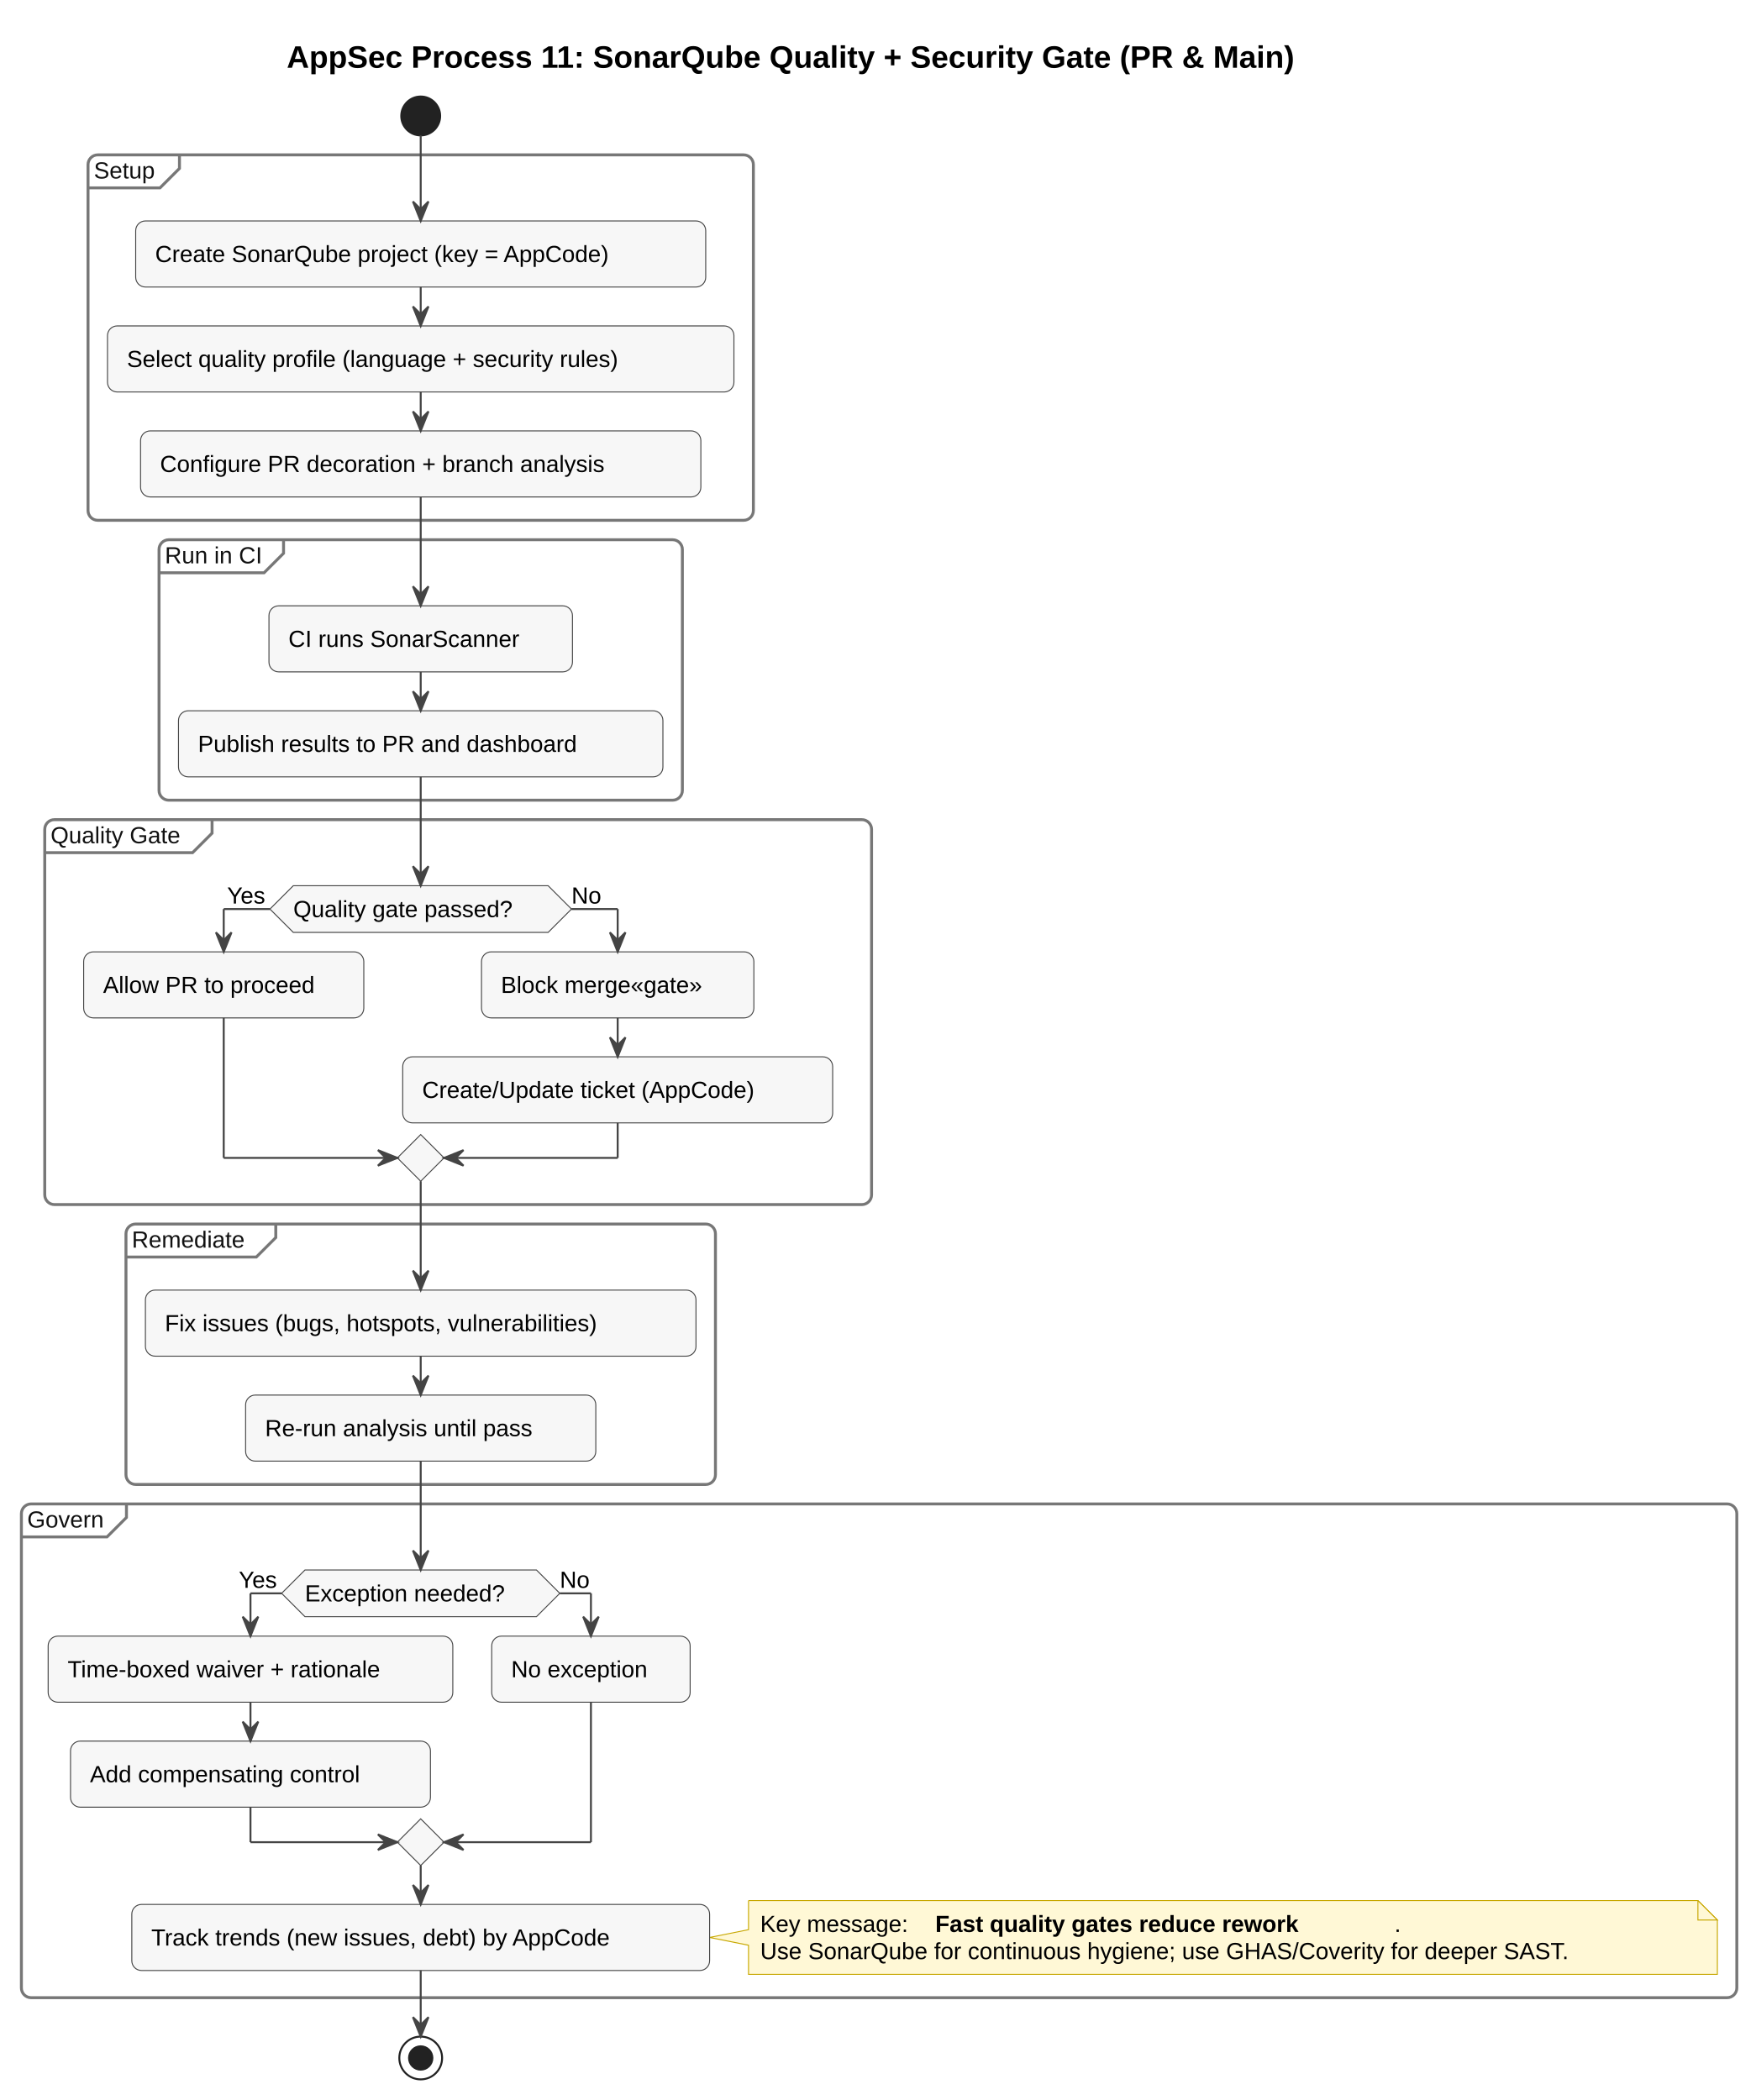
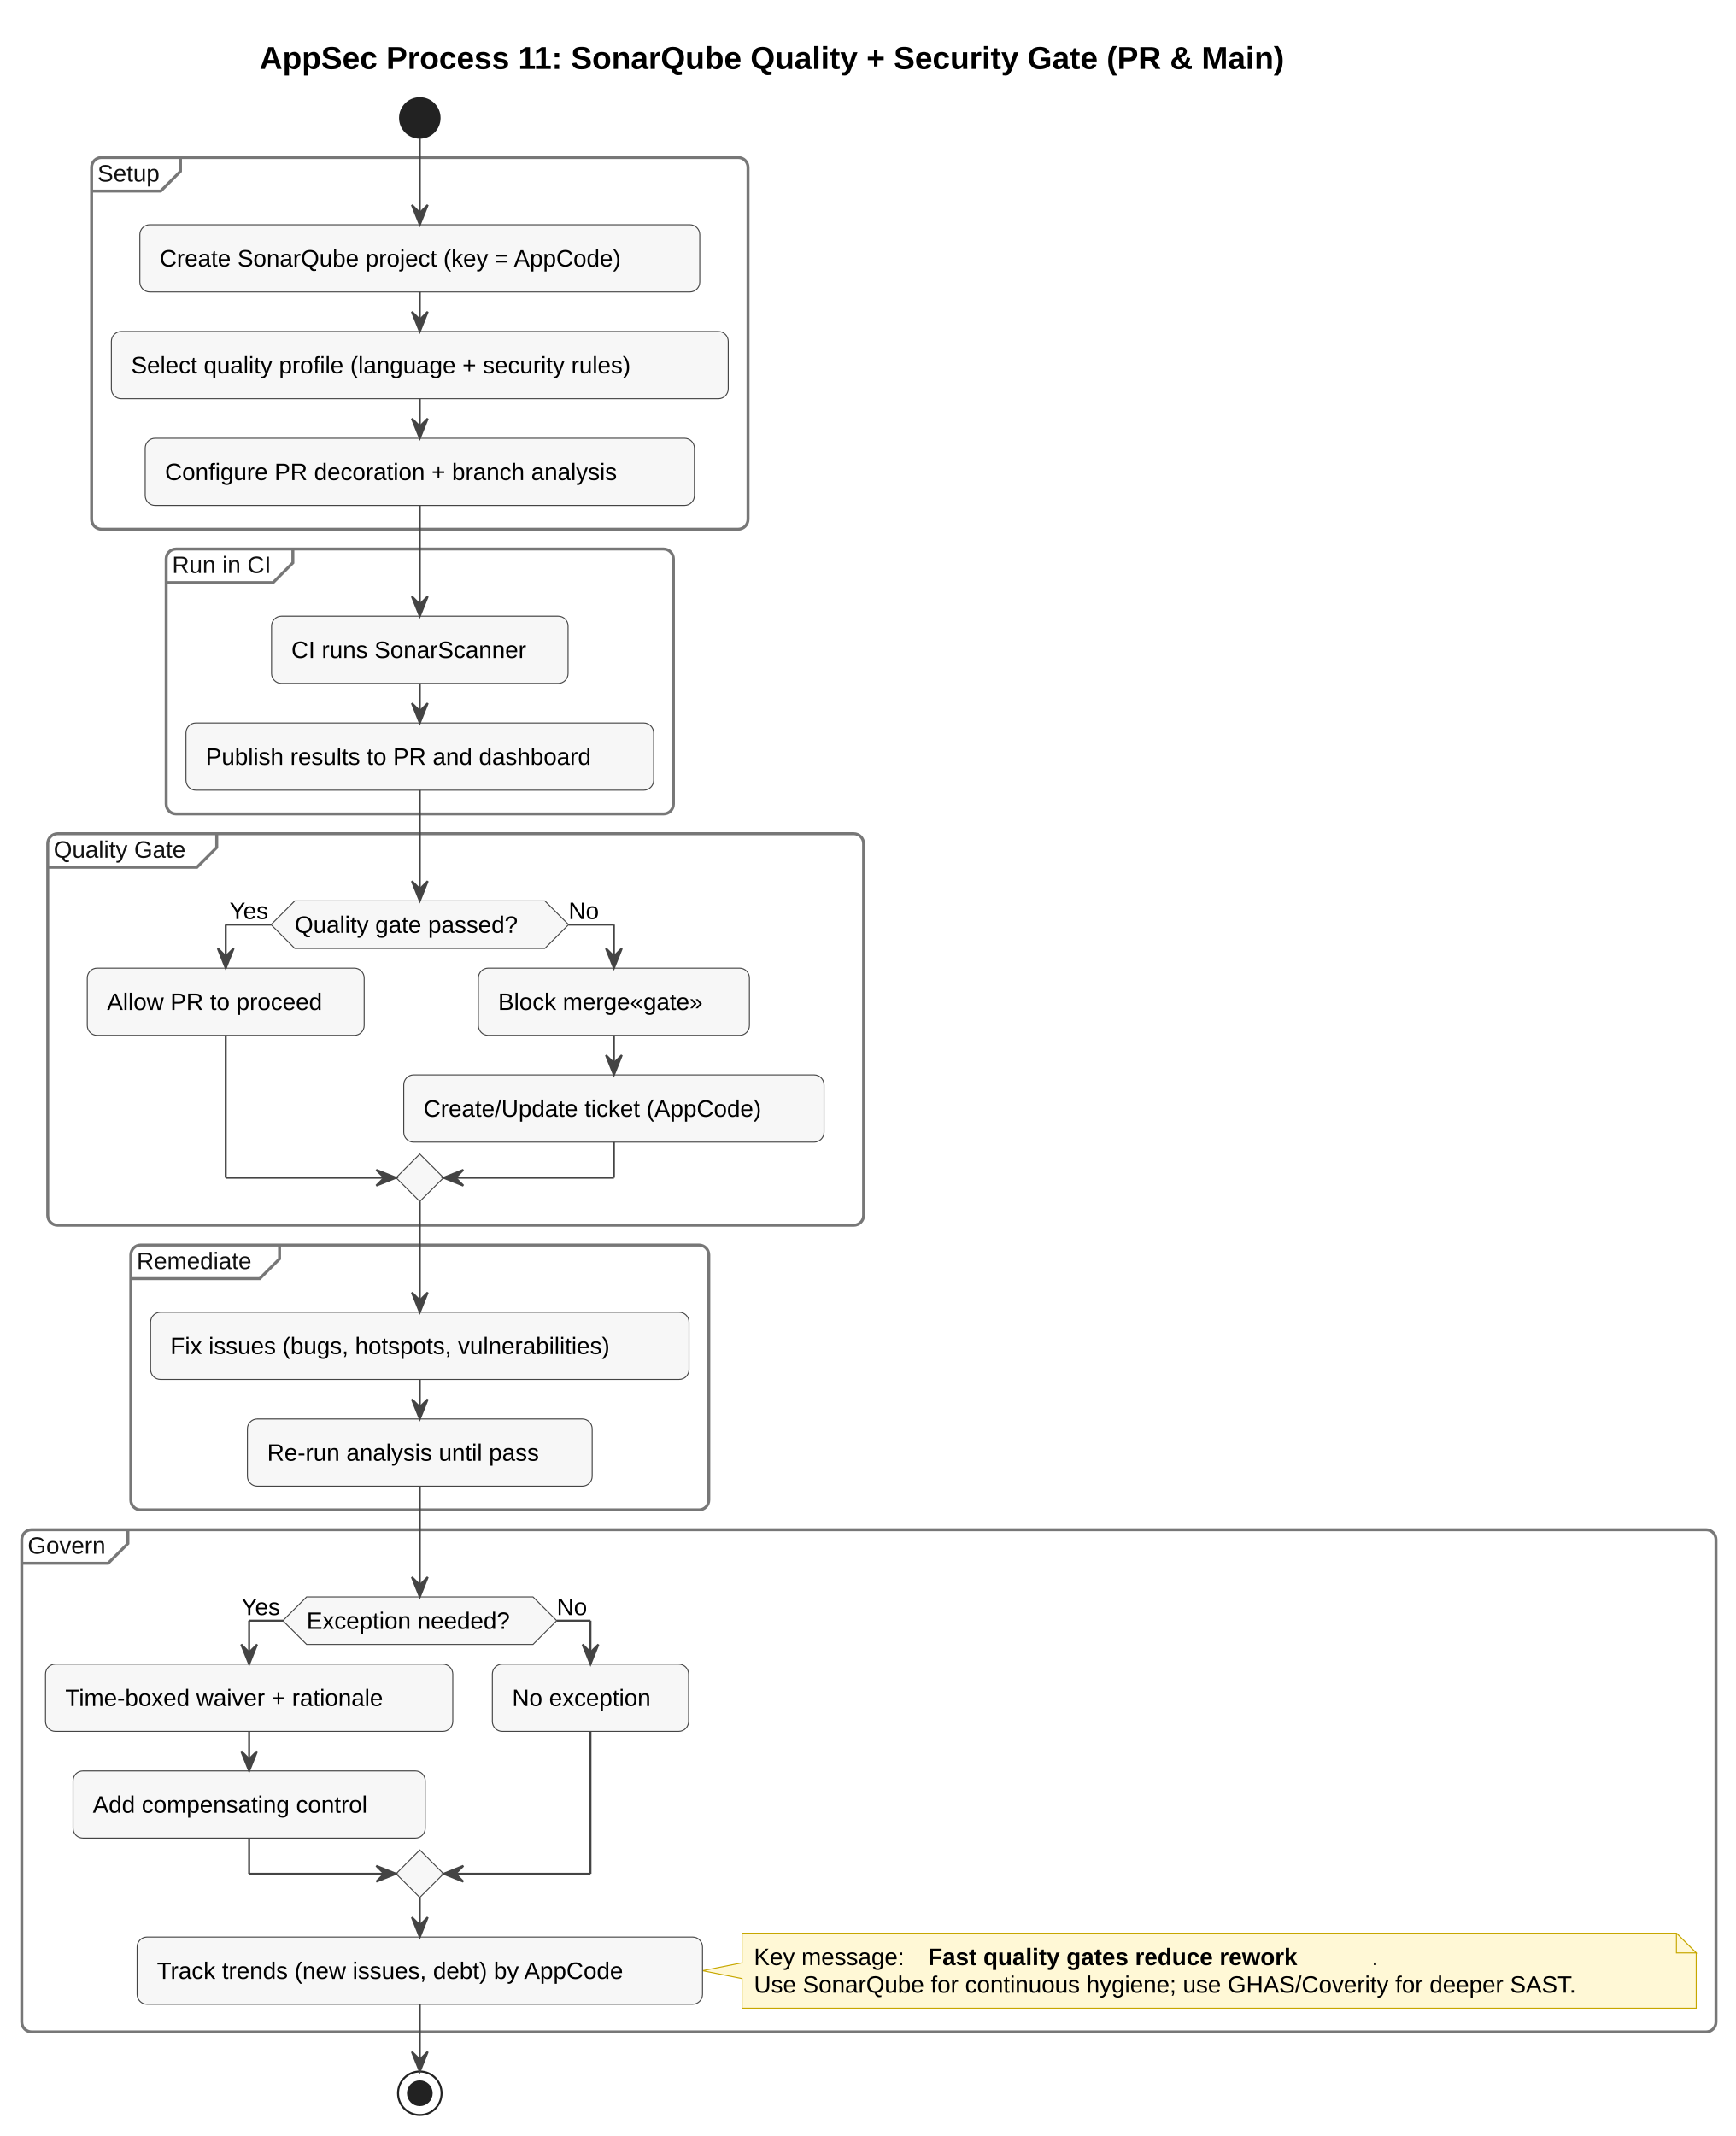
- <svg xmlns="http://www.w3.org/2000/svg" contentStyleType="text/css" height="1687.5px" preserveAspectRatio="none" style="width:1410px;height:1687px;background:#FFFFFF;" version="1.1" viewBox="0 0 1410 1687" width="1410.938px" zoomAndPan="magnify">
+ <svg xmlns="http://www.w3.org/2000/svg" contentStyleType="text/css" data-diagram-type="ACTIVITY" height="1687.5px" preserveAspectRatio="none" style="width:1371px;height:1687px;background:#FFFFFF;" version="1.1" viewBox="0 0 1371 1687" width="1371.875px" zoomAndPan="magnify">
  <defs />
  <g>
-     <text fill="#000000" font-family="Arial" font-size="25" font-weight="bold" lengthAdjust="spacing" textLength="946.875" x="230.273" y="54.456">AppSec Process 11: SonarQube Quality + Security Gate (PR &amp; Main)</text>
-     <ellipse cx="337.891" cy="93.164" fill="#222222" rx="15.625" ry="15.625" style="stroke:#222222;stroke-width:1.562;" />
-     <rect fill="none" height="293.555" rx="7.812" ry="7.812" style="stroke:#777777;stroke-width:2.344;" width="534.375" x="70.703" y="124.414" />
-     <path d="M144.141,124.414 L144.141,135.303 L128.516,150.928 L70.703,150.928 " fill="none" style="stroke:#777777;stroke-width:2.344;" />
-     <text fill="#111111" font-family="Arial" font-size="18.75" lengthAdjust="spacing" textLength="57.812" x="75.391" y="143.381">Setup</text>
-     <rect fill="#F7F7F7" height="53.076" rx="7.812" ry="7.812" style="stroke:#444444;stroke-width:0.781;" width="457.812" x="108.984" y="177.49" />
-     <text fill="#000000" font-family="Arial" font-size="18.75" lengthAdjust="spacing" textLength="426.562" x="124.609" y="210.519">Create SonarQube project (key = AppCode)</text>
-     <rect fill="#F7F7F7" height="53.076" rx="7.812" ry="7.812" style="stroke:#444444;stroke-width:0.781;" width="503.125" x="86.328" y="261.816" />
-     <text fill="#000000" font-family="Arial" font-size="18.75" lengthAdjust="spacing" textLength="471.875" x="101.953" y="294.846">Select quality profile (language + security rules)</text>
-     <rect fill="#F7F7F7" height="53.076" rx="7.812" ry="7.812" style="stroke:#444444;stroke-width:0.781;" width="450" x="112.891" y="346.143" />
-     <text fill="#000000" font-family="Arial" font-size="18.75" lengthAdjust="spacing" textLength="418.75" x="128.516" y="379.172">Configure PR decoration + branch analysis</text>
-     <rect fill="none" height="209.228" rx="7.812" ry="7.812" style="stroke:#777777;stroke-width:2.344;" width="420.312" x="127.734" y="433.594" />
-     <path d="M227.734,433.594 L227.734,444.482 L212.109,460.107 L127.734,460.107 " fill="none" style="stroke:#777777;stroke-width:2.344;" />
-     <text fill="#111111" font-family="Arial" font-size="18.75" lengthAdjust="spacing" textLength="84.375" x="132.422" y="452.56">Run in CI</text>
-     <rect fill="#F7F7F7" height="53.076" rx="7.812" ry="7.812" style="stroke:#444444;stroke-width:0.781;" width="243.75" x="216.016" y="486.67" />
-     <text fill="#000000" font-family="Arial" font-size="18.75" lengthAdjust="spacing" textLength="212.5" x="231.641" y="519.699">CI runs SonarScanner</text>
-     <rect fill="#F7F7F7" height="53.076" rx="7.812" ry="7.812" style="stroke:#444444;stroke-width:0.781;" width="389.062" x="143.359" y="570.996" />
-     <text fill="#000000" font-family="Arial" font-size="18.75" lengthAdjust="spacing" textLength="357.812" x="158.984" y="604.025">Publish results to PR and dashboard</text>
-     <rect fill="none" height="309.228" rx="7.812" ry="7.812" style="stroke:#777777;stroke-width:2.344;" width="664.062" x="35.938" y="658.447" />
-     <path d="M170.312,658.447 L170.312,669.336 L154.688,684.961 L35.938,684.961 " fill="none" style="stroke:#777777;stroke-width:2.344;" />
-     <text fill="#111111" font-family="Arial" font-size="18.75" lengthAdjust="spacing" textLength="118.75" x="40.625" y="677.414">Quality Gate</text>
-     <polygon fill="#F7F7F7" points="235.547,711.523,440.234,711.523,458.984,730.273,440.234,749.023,235.547,749.023,216.797,730.273,235.547,711.523" style="stroke:#444444;stroke-width:0.781;" />
-     <text fill="#000000" font-family="Arial" font-size="18.75" lengthAdjust="spacing" textLength="204.688" x="235.547" y="736.764">Quality gate passed?</text>
-     <text fill="#000000" font-family="Arial" font-size="18.75" lengthAdjust="spacing" textLength="34.375" x="182.422" y="725.851">Yes</text>
-     <text fill="#000000" font-family="Arial" font-size="18.75" lengthAdjust="spacing" textLength="26.562" x="458.984" y="725.851">No</text>
-     <rect fill="#F7F7F7" height="53.076" rx="7.812" ry="7.812" style="stroke:#444444;stroke-width:0.781;" width="225" x="67.188" y="764.648" />
-     <text fill="#000000" font-family="Arial" font-size="18.75" lengthAdjust="spacing" textLength="193.75" x="82.812" y="797.678">Allow PR to proceed</text>
-     <rect fill="#F7F7F7" height="53.076" rx="7.812" ry="7.812" style="stroke:#444444;stroke-width:0.781;" width="218.75" x="386.719" y="764.648" />
-     <text fill="#000000" font-family="Arial" font-size="18.75" lengthAdjust="spacing" textLength="187.5" x="402.344" y="797.678">Block merge«gate»</text>
-     <rect fill="#F7F7F7" height="53.076" rx="7.812" ry="7.812" style="stroke:#444444;stroke-width:0.781;" width="345.312" x="323.438" y="848.975" />
-     <text fill="#000000" font-family="Arial" font-size="18.75" lengthAdjust="spacing" textLength="314.062" x="339.062" y="882.004">Create/Update ticket (AppCode)</text>
-     <polygon fill="#F7F7F7" points="337.891,911.426,356.641,930.176,337.891,948.926,319.141,930.176,337.891,911.426" style="stroke:#444444;stroke-width:0.781;" />
-     <rect fill="none" height="209.228" rx="7.812" ry="7.812" style="stroke:#777777;stroke-width:2.344;" width="473.438" x="101.172" y="983.301" />
-     <path d="M221.484,983.301 L221.484,994.189 L205.859,1009.814 L101.172,1009.814 " fill="none" style="stroke:#777777;stroke-width:2.344;" />
-     <text fill="#111111" font-family="Arial" font-size="18.75" lengthAdjust="spacing" textLength="104.688" x="105.859" y="1002.268">Remediate</text>
-     <rect fill="#F7F7F7" height="53.076" rx="7.812" ry="7.812" style="stroke:#444444;stroke-width:0.781;" width="442.188" x="116.797" y="1036.377" />
-     <text fill="#000000" font-family="Arial" font-size="18.75" lengthAdjust="spacing" textLength="410.938" x="132.422" y="1069.406">Fix issues (bugs, hotspots, vulnerabilities)</text>
-     <rect fill="#F7F7F7" height="53.076" rx="7.812" ry="7.812" style="stroke:#444444;stroke-width:0.781;" width="281.25" x="197.266" y="1120.703" />
-     <text fill="#000000" font-family="Arial" font-size="18.75" lengthAdjust="spacing" textLength="250" x="212.891" y="1153.732">Re-run analysis until pass</text>
-     <rect fill="none" height="396.655" rx="7.812" ry="7.812" style="stroke:#777777;stroke-width:2.344;" width="1377.734" x="17.188" y="1208.154" />
-     <path d="M101.562,1208.154 L101.562,1219.043 L85.938,1234.668 L17.188,1234.668 " fill="none" style="stroke:#777777;stroke-width:2.344;" />
-     <text fill="#111111" font-family="Arial" font-size="18.75" lengthAdjust="spacing" textLength="68.75" x="21.875" y="1227.121">Govern</text>
-     <polygon fill="#F7F7F7" points="244.922,1261.23,430.859,1261.23,449.609,1279.98,430.859,1298.73,244.922,1298.73,226.172,1279.98,244.922,1261.23" style="stroke:#444444;stroke-width:0.781;" />
-     <text fill="#000000" font-family="Arial" font-size="18.75" lengthAdjust="spacing" textLength="185.938" x="244.922" y="1286.472">Exception needed?</text>
-     <text fill="#000000" font-family="Arial" font-size="18.75" lengthAdjust="spacing" textLength="34.375" x="191.797" y="1275.559">Yes</text>
-     <text fill="#000000" font-family="Arial" font-size="18.75" lengthAdjust="spacing" textLength="26.562" x="449.609" y="1275.559">No</text>
-     <rect fill="#F7F7F7" height="53.076" rx="7.812" ry="7.812" style="stroke:#444444;stroke-width:0.781;" width="325" x="38.672" y="1314.355" />
-     <text fill="#000000" font-family="Arial" font-size="18.75" lengthAdjust="spacing" textLength="293.75" x="54.297" y="1347.385">Time-boxed waiver + rationale</text>
-     <rect fill="#F7F7F7" height="53.076" rx="7.812" ry="7.812" style="stroke:#444444;stroke-width:0.781;" width="289.062" x="56.641" y="1398.682" />
-     <text fill="#000000" font-family="Arial" font-size="18.75" lengthAdjust="spacing" textLength="257.812" x="72.266" y="1431.711">Add compensating control</text>
-     <rect fill="#F7F7F7" height="53.076" rx="7.812" ry="7.812" style="stroke:#444444;stroke-width:0.781;" width="159.375" x="394.922" y="1314.355" />
-     <text fill="#000000" font-family="Arial" font-size="18.75" lengthAdjust="spacing" textLength="128.125" x="410.547" y="1347.385">No exception</text>
-     <polygon fill="#F7F7F7" points="337.891,1461.133,356.641,1479.883,337.891,1498.633,319.141,1479.883,337.891,1461.133" style="stroke:#444444;stroke-width:0.781;" />
-     <path d="M601.172,1526.782 L601.172,1550.171 L569.922,1556.421 L601.172,1562.671 L601.172,1586.06 A0,0 0 0 0 601.172,1586.06 L1379.297,1586.06 A0,0 0 0 0 1379.297,1586.06 L1379.297,1542.407 L1363.672,1526.782 L601.172,1526.782 A0,0 0 0 0 601.172,1526.782 " fill="#FFF8D6" style="stroke:#C7A700;stroke-width:0.781;" />
-     <path d="M1363.672,1526.782 L1363.672,1542.407 L1379.297,1542.407 L1363.672,1526.782 " fill="#FFF8D6" style="stroke:#C7A700;stroke-width:0.781;" />
-     <text fill="#000000" font-family="Arial" font-size="18.75" lengthAdjust="spacing" textLength="134.375" x="610.547" y="1551.999">Key message:</text>
-     <text fill="#000000" font-family="Arial" font-size="18.75" font-weight="bold" lengthAdjust="spacing" textLength="368.75" x="751.172" y="1551.999">Fast quality gates reduce rework</text>
-     <text fill="#000000" font-family="Arial" font-size="18.75" lengthAdjust="spacing" textLength="6.25" x="1119.922" y="1551.999">.</text>
-     <text fill="#000000" font-family="Arial" font-size="18.75" lengthAdjust="spacing" textLength="745.312" x="610.547" y="1573.825">Use SonarQube for continuous hygiene; use GHAS/Coverity for deeper SAST.</text>
-     <rect fill="#F7F7F7" height="53.076" rx="7.812" ry="7.812" style="stroke:#444444;stroke-width:0.781;" width="464.062" x="105.859" y="1529.883" />
-     <text fill="#000000" font-family="Arial" font-size="18.75" lengthAdjust="spacing" textLength="432.812" x="121.484" y="1562.912">Track trends (new issues, debt) by AppCode</text>
-     <ellipse cx="337.891" cy="1653.247" fill="none" rx="17.188" ry="17.188" style="stroke:#222222;stroke-width:1.562;" />
-     <ellipse cx="337.891" cy="1653.247" fill="#222222" rx="9.375" ry="9.375" style="stroke:#222222;stroke-width:1.562;" />
-     <line style="stroke:#444444;stroke-width:1.562;" x1="337.891" x2="337.891" y1="230.566" y2="261.816" />
-     <polygon fill="#444444" points="331.641,246.191,337.891,261.816,344.141,246.191,337.891,252.441" style="stroke:#444444;stroke-width:1.562;" />
-     <line style="stroke:#444444;stroke-width:1.562;" x1="337.891" x2="337.891" y1="314.893" y2="346.143" />
-     <polygon fill="#444444" points="331.641,330.518,337.891,346.143,344.141,330.518,337.891,336.768" style="stroke:#444444;stroke-width:1.562;" />
-     <line style="stroke:#444444;stroke-width:1.562;" x1="337.891" x2="337.891" y1="108.789" y2="177.49" />
-     <polygon fill="#444444" points="331.641,161.865,337.891,177.49,344.141,161.865,337.891,168.115" style="stroke:#444444;stroke-width:1.562;" />
-     <line style="stroke:#444444;stroke-width:1.562;" x1="337.891" x2="337.891" y1="539.746" y2="570.996" />
-     <polygon fill="#444444" points="331.641,555.371,337.891,570.996,344.141,555.371,337.891,561.621" style="stroke:#444444;stroke-width:1.562;" />
-     <line style="stroke:#444444;stroke-width:1.562;" x1="337.891" x2="337.891" y1="399.219" y2="486.67" />
-     <polygon fill="#444444" points="331.641,471.045,337.891,486.67,344.141,471.045,337.891,477.295" style="stroke:#444444;stroke-width:1.562;" />
-     <line style="stroke:#444444;stroke-width:1.562;" x1="496.094" x2="496.094" y1="817.725" y2="848.975" />
-     <polygon fill="#444444" points="489.844,833.35,496.094,848.975,502.344,833.35,496.094,839.6" style="stroke:#444444;stroke-width:1.562;" />
-     <line style="stroke:#444444;stroke-width:1.562;" x1="216.797" x2="179.688" y1="730.273" y2="730.273" />
-     <line style="stroke:#444444;stroke-width:1.562;" x1="179.688" x2="179.688" y1="730.273" y2="764.648" />
-     <polygon fill="#444444" points="173.438,749.023,179.688,764.648,185.938,749.023,179.688,755.273" style="stroke:#444444;stroke-width:1.562;" />
-     <line style="stroke:#444444;stroke-width:1.562;" x1="458.984" x2="496.094" y1="730.273" y2="730.273" />
-     <line style="stroke:#444444;stroke-width:1.562;" x1="496.094" x2="496.094" y1="730.273" y2="764.648" />
-     <polygon fill="#444444" points="489.844,749.023,496.094,764.648,502.344,749.023,496.094,755.273" style="stroke:#444444;stroke-width:1.562;" />
-     <line style="stroke:#444444;stroke-width:1.562;" x1="179.688" x2="179.688" y1="817.725" y2="930.176" />
-     <line style="stroke:#444444;stroke-width:1.562;" x1="179.688" x2="319.141" y1="930.176" y2="930.176" />
-     <polygon fill="#444444" points="303.516,923.926,319.141,930.176,303.516,936.426,309.766,930.176" style="stroke:#444444;stroke-width:1.562;" />
-     <line style="stroke:#444444;stroke-width:1.562;" x1="496.094" x2="496.094" y1="902.051" y2="930.176" />
-     <line style="stroke:#444444;stroke-width:1.562;" x1="496.094" x2="356.641" y1="930.176" y2="930.176" />
-     <polygon fill="#444444" points="372.266,923.926,356.641,930.176,372.266,936.426,366.016,930.176" style="stroke:#444444;stroke-width:1.562;" />
-     <line style="stroke:#444444;stroke-width:1.562;" x1="337.891" x2="337.891" y1="624.072" y2="711.523" />
-     <polygon fill="#444444" points="331.641,695.898,337.891,711.523,344.141,695.898,337.891,702.148" style="stroke:#444444;stroke-width:1.562;" />
-     <line style="stroke:#444444;stroke-width:1.562;" x1="337.891" x2="337.891" y1="1089.453" y2="1120.703" />
-     <polygon fill="#444444" points="331.641,1105.078,337.891,1120.703,344.141,1105.078,337.891,1111.328" style="stroke:#444444;stroke-width:1.562;" />
-     <line style="stroke:#444444;stroke-width:1.562;" x1="337.891" x2="337.891" y1="948.926" y2="1036.377" />
-     <polygon fill="#444444" points="331.641,1020.752,337.891,1036.377,344.141,1020.752,337.891,1027.002" style="stroke:#444444;stroke-width:1.562;" />
-     <line style="stroke:#444444;stroke-width:1.562;" x1="201.172" x2="201.172" y1="1367.432" y2="1398.682" />
-     <polygon fill="#444444" points="194.922,1383.057,201.172,1398.682,207.422,1383.057,201.172,1389.307" style="stroke:#444444;stroke-width:1.562;" />
-     <line style="stroke:#444444;stroke-width:1.562;" x1="226.172" x2="201.172" y1="1279.98" y2="1279.98" />
-     <line style="stroke:#444444;stroke-width:1.562;" x1="201.172" x2="201.172" y1="1279.98" y2="1314.355" />
-     <polygon fill="#444444" points="194.922,1298.73,201.172,1314.355,207.422,1298.73,201.172,1304.98" style="stroke:#444444;stroke-width:1.562;" />
-     <line style="stroke:#444444;stroke-width:1.562;" x1="449.609" x2="474.609" y1="1279.98" y2="1279.98" />
-     <line style="stroke:#444444;stroke-width:1.562;" x1="474.609" x2="474.609" y1="1279.98" y2="1314.355" />
-     <polygon fill="#444444" points="468.359,1298.73,474.609,1314.355,480.859,1298.73,474.609,1304.98" style="stroke:#444444;stroke-width:1.562;" />
-     <line style="stroke:#444444;stroke-width:1.562;" x1="201.172" x2="201.172" y1="1451.758" y2="1479.883" />
-     <line style="stroke:#444444;stroke-width:1.562;" x1="201.172" x2="319.141" y1="1479.883" y2="1479.883" />
-     <polygon fill="#444444" points="303.516,1473.633,319.141,1479.883,303.516,1486.133,309.766,1479.883" style="stroke:#444444;stroke-width:1.562;" />
-     <line style="stroke:#444444;stroke-width:1.562;" x1="474.609" x2="474.609" y1="1367.432" y2="1479.883" />
-     <line style="stroke:#444444;stroke-width:1.562;" x1="474.609" x2="356.641" y1="1479.883" y2="1479.883" />
-     <polygon fill="#444444" points="372.266,1473.633,356.641,1479.883,372.266,1486.133,366.016,1479.883" style="stroke:#444444;stroke-width:1.562;" />
-     <line style="stroke:#444444;stroke-width:1.562;" x1="337.891" x2="337.891" y1="1498.633" y2="1529.883" />
-     <polygon fill="#444444" points="331.641,1514.258,337.891,1529.883,344.141,1514.258,337.891,1520.508" style="stroke:#444444;stroke-width:1.562;" />
-     <line style="stroke:#444444;stroke-width:1.562;" x1="337.891" x2="337.891" y1="1173.779" y2="1261.23" />
-     <polygon fill="#444444" points="331.641,1245.605,337.891,1261.23,344.141,1245.605,337.891,1251.855" style="stroke:#444444;stroke-width:1.562;" />
-     <line style="stroke:#444444;stroke-width:1.562;" x1="337.891" x2="337.891" y1="1582.959" y2="1636.06" />
-     <polygon fill="#444444" points="331.641,1620.435,337.891,1636.06,344.141,1620.435,337.891,1626.685" style="stroke:#444444;stroke-width:1.562;" />
+     <g class="title" data-source-line="2">
+       <text fill="#000000" font-family="Arial" font-size="25" font-weight="bold" lengthAdjust="spacing" textLength="957.8" x="205.048" y="54.456">AppSec Process 11: SonarQube Quality + Security Gate (PR &amp; Main)</text>
+     </g>
+     <ellipse cx="331.589" cy="93.164" fill="#222222" rx="15.625" ry="15.625" style="stroke:#222222;stroke-width:1.562;" />
+     <rect fill="none" height="293.555" rx="7.812" ry="7.812" style="stroke:#777777;stroke-width:2.344;" width="518.487" x="72.345" y="124.414" />
+     <path d="M142.545,124.414 L142.545,135.303 L126.92,150.928 L72.345,150.928" fill="none" style="stroke:#777777;stroke-width:2.344;" />
+     <text fill="#111111" font-family="Arial" font-size="18.75" lengthAdjust="spacing" textLength="54.575" x="77.032" y="143.381">Setup</text>
+     <rect fill="#F7F7F7" height="53.076" rx="7.812" ry="7.812" style="stroke:#444444;stroke-width:0.781;" width="442.248" x="110.465" y="177.49" />
+     <text fill="#000000" font-family="Arial" font-size="18.75" lengthAdjust="spacing" textLength="410.998" x="126.09" y="210.519">Create SonarQube project (key = AppCode)</text>
+     <rect fill="#F7F7F7" height="53.076" rx="7.812" ry="7.812" style="stroke:#444444;stroke-width:0.781;" width="487.238" x="87.97" y="261.816" />
+     <text fill="#000000" font-family="Arial" font-size="18.75" lengthAdjust="spacing" textLength="455.988" x="103.595" y="294.846">Select quality profile (language + security rules)</text>
+     <rect fill="#F7F7F7" height="53.076" rx="7.812" ry="7.812" style="stroke:#444444;stroke-width:0.781;" width="433.807" x="114.685" y="346.143" />
+     <text fill="#000000" font-family="Arial" font-size="18.75" lengthAdjust="spacing" textLength="402.557" x="130.31" y="379.172">Configure PR decoration + branch analysis</text>
+     <rect fill="none" height="209.228" rx="7.812" ry="7.812" style="stroke:#777777;stroke-width:2.344;" width="400.641" x="131.268" y="433.594" />
+     <path d="M231.323,433.594 L231.323,444.482 L215.698,460.107 L131.268,460.107" fill="none" style="stroke:#777777;stroke-width:2.344;" />
+     <text fill="#111111" font-family="Arial" font-size="18.75" lengthAdjust="spacing" textLength="84.43" x="135.956" y="452.56">Run in CI</text>
+     <rect fill="#F7F7F7" height="53.076" rx="7.812" ry="7.812" style="stroke:#444444;stroke-width:0.781;" width="234.204" x="214.487" y="486.67" />
+     <text fill="#000000" font-family="Arial" font-size="18.75" lengthAdjust="spacing" textLength="202.954" x="230.112" y="519.699">CI runs SonarScanner</text>
+     <rect fill="#F7F7F7" height="53.076" rx="7.812" ry="7.812" style="stroke:#444444;stroke-width:0.781;" width="369.391" x="146.893" y="570.996" />
+     <text fill="#000000" font-family="Arial" font-size="18.75" lengthAdjust="spacing" textLength="338.141" x="162.518" y="604.025">Publish results to PR and dashboard</text>
+     <rect fill="none" height="309.228" rx="7.812" ry="7.812" style="stroke:#777777;stroke-width:2.344;" width="644.437" x="37.69" y="658.447" />
+     <path d="M171.18,658.447 L171.18,669.336 L155.555,684.961 L37.69,684.961" fill="none" style="stroke:#777777;stroke-width:2.344;" />
+     <text fill="#111111" font-family="Arial" font-size="18.75" lengthAdjust="spacing" textLength="117.865" x="42.377" y="677.414">Quality Gate</text>
+     <polygon fill="#F7F7F7" points="232.831,711.523,430.347,711.523,449.097,730.273,430.347,749.023,232.831,749.023,214.081,730.273,232.831,711.523" style="stroke:#444444;stroke-width:0.781;" />
+     <text fill="#000000" font-family="Arial" font-size="18.75" lengthAdjust="spacing" textLength="197.516" x="232.831" y="736.764">Quality gate passed?</text>
+     <text fill="#000000" font-family="Arial" font-size="18.75" lengthAdjust="spacing" textLength="32.758" x="181.323" y="725.851">Yes</text>
+     <text fill="#000000" font-family="Arial" font-size="18.75" lengthAdjust="spacing" textLength="25.497" x="449.097" y="725.851">No</text>
+     <rect fill="#F7F7F7" height="53.076" rx="7.812" ry="7.812" style="stroke:#444444;stroke-width:0.781;" width="218.704" x="68.94" y="764.648" />
+     <text fill="#000000" font-family="Arial" font-size="18.75" lengthAdjust="spacing" textLength="187.454" x="84.565" y="797.678">Allow PR to proceed</text>
+     <rect fill="#F7F7F7" height="53.076" rx="7.812" ry="7.812" style="stroke:#444444;stroke-width:0.781;" width="214.09" x="377.84" y="764.648" />
+     <text fill="#000000" font-family="Arial" font-size="18.75" lengthAdjust="spacing" textLength="182.84" x="393.465" y="797.678">Block merge«gate»</text>
+     <rect fill="#F7F7F7" height="53.076" rx="7.812" ry="7.812" style="stroke:#444444;stroke-width:0.781;" width="331.982" x="318.894" y="848.975" />
+     <text fill="#000000" font-family="Arial" font-size="18.75" lengthAdjust="spacing" textLength="300.732" x="334.519" y="882.004">Create/Update ticket (AppCode)</text>
+     <polygon fill="#F7F7F7" points="331.589,911.426,350.339,930.176,331.589,948.926,312.839,930.176,331.589,911.426" style="stroke:#444444;stroke-width:0.781;" />
+     <rect fill="none" height="209.228" rx="7.812" ry="7.812" style="stroke:#777777;stroke-width:2.344;" width="456.543" x="103.317" y="983.301" />
+     <path d="M220.795,983.301 L220.795,994.189 L205.17,1009.814 L103.317,1009.814" fill="none" style="stroke:#777777;stroke-width:2.344;" />
+     <text fill="#111111" font-family="Arial" font-size="18.75" lengthAdjust="spacing" textLength="101.852" x="108.005" y="1002.268">Remediate</text>
+     <rect fill="#F7F7F7" height="53.076" rx="7.812" ry="7.812" style="stroke:#444444;stroke-width:0.781;" width="425.293" x="118.942" y="1036.377" />
+     <text fill="#000000" font-family="Arial" font-size="18.75" lengthAdjust="spacing" textLength="394.043" x="134.567" y="1069.406">Fix issues (bugs, hotspots, vulnerabilities)</text>
+     <rect fill="#F7F7F7" height="53.076" rx="7.812" ry="7.812" style="stroke:#444444;stroke-width:0.781;" width="272.317" x="195.43" y="1120.703" />
+     <text fill="#000000" font-family="Arial" font-size="18.75" lengthAdjust="spacing" textLength="241.067" x="211.055" y="1153.732">Re-run analysis until pass</text>
+     <rect fill="none" height="396.655" rx="7.812" ry="7.812" style="stroke:#777777;stroke-width:2.344;" width="1338.209" x="17.188" y="1208.154" />
+     <path d="M101.038,1208.154 L101.038,1219.043 L85.413,1234.668 L17.188,1234.668" fill="none" style="stroke:#777777;stroke-width:2.344;" />
+     <text fill="#111111" font-family="Arial" font-size="18.75" lengthAdjust="spacing" textLength="68.225" x="21.875" y="1227.121">Govern</text>
+     <polygon fill="#F7F7F7" points="242.183,1261.23,420.995,1261.23,439.745,1279.98,420.995,1298.73,242.183,1298.73,223.433,1279.98,242.183,1261.23" style="stroke:#444444;stroke-width:0.781;" />
+     <text fill="#000000" font-family="Arial" font-size="18.75" lengthAdjust="spacing" textLength="178.812" x="242.183" y="1286.472">Exception needed?</text>
+     <text fill="#000000" font-family="Arial" font-size="18.75" lengthAdjust="spacing" textLength="32.758" x="190.675" y="1275.559">Yes</text>
+     <text fill="#000000" font-family="Arial" font-size="18.75" lengthAdjust="spacing" textLength="25.497" x="439.745" y="1275.559">No</text>
+     <rect fill="#F7F7F7" height="53.076" rx="7.812" ry="7.812" style="stroke:#444444;stroke-width:0.781;" width="321.701" x="35.938" y="1314.355" />
+     <text fill="#000000" font-family="Arial" font-size="18.75" lengthAdjust="spacing" textLength="290.451" x="51.562" y="1347.385">Time-boxed waiver + rationale</text>
+     <rect fill="#F7F7F7" height="53.076" rx="7.812" ry="7.812" style="stroke:#444444;stroke-width:0.781;" width="278.177" x="57.7" y="1398.682" />
+     <text fill="#000000" font-family="Arial" font-size="18.75" lengthAdjust="spacing" textLength="246.927" x="73.325" y="1431.711">Add compensating control</text>
+     <rect fill="#F7F7F7" height="53.076" rx="7.812" ry="7.812" style="stroke:#444444;stroke-width:0.781;" width="155.002" x="388.889" y="1314.355" />
+     <text fill="#000000" font-family="Arial" font-size="18.75" lengthAdjust="spacing" textLength="123.752" x="404.514" y="1347.385">No exception</text>
+     <polygon fill="#F7F7F7" points="331.589,1461.133,350.339,1479.883,331.589,1498.633,312.839,1479.883,331.589,1461.133" style="stroke:#444444;stroke-width:0.781;" />
+     <path d="M586.128,1526.782 L586.128,1550.171 L554.878,1556.421 L586.128,1562.671 L586.128,1586.06 A0,0 0 0 0 586.128,1586.06 L1339.772,1586.06 A0,0 0 0 0 1339.772,1586.06 L1339.772,1542.407 L1324.147,1526.782 L586.128,1526.782 A0,0 0 0 0 586.128,1526.782" fill="#FFF8D6" style="stroke:#C7A700;stroke-width:0.781;" />
+     <path d="M1324.147,1526.782 L1324.147,1542.407 L1339.772,1542.407 L1324.147,1526.782" fill="#FFF8D6" style="stroke:#C7A700;stroke-width:0.781;" />
+     <text fill="#000000" font-family="Arial" font-size="18.75" lengthAdjust="spacing" textLength="131.47" x="595.503" y="1551.999">Key message:</text>
+     <text fill="#000000" font-family="Arial" font-size="18.75" font-weight="bold" lengthAdjust="spacing" textLength="350.519" x="732.933" y="1551.999">Fast quality gates reduce rework</text>
+     <text fill="#000000" font-family="Arial" font-size="18.75" lengthAdjust="spacing" textLength="5.96" x="1083.452" y="1551.999">.</text>
+     <text fill="#000000" font-family="Arial" font-size="18.75" lengthAdjust="spacing" textLength="720.831" x="595.503" y="1573.825">Use SonarQube for continuous hygiene; use GHAS/Coverity for deeper SAST.</text>
+     <rect fill="#F7F7F7" height="53.076" rx="7.812" ry="7.812" style="stroke:#444444;stroke-width:0.781;" width="446.579" x="108.299" y="1529.883" />
+     <text fill="#000000" font-family="Arial" font-size="18.75" lengthAdjust="spacing" textLength="415.329" x="123.924" y="1562.912">Track trends (new issues, debt) by AppCode</text>
+     <ellipse cx="331.589" cy="1653.247" fill="none" rx="17.188" ry="17.188" style="stroke:#222222;stroke-width:1.562;" />
+     <ellipse cx="331.589" cy="1653.247" fill="#222222" rx="9.375" ry="9.375" style="stroke:#222222;stroke-width:1.562;" />
+     <line style="stroke:#444444;stroke-width:1.562;" x1="331.589" x2="331.589" y1="230.566" y2="261.816" />
+     <polygon fill="#444444" points="325.339,246.191,331.589,261.816,337.839,246.191,331.589,252.441" style="stroke:#444444;stroke-width:1.562;" />
+     <line style="stroke:#444444;stroke-width:1.562;" x1="331.589" x2="331.589" y1="314.893" y2="346.143" />
+     <polygon fill="#444444" points="325.339,330.518,331.589,346.143,337.839,330.518,331.589,336.768" style="stroke:#444444;stroke-width:1.562;" />
+     <line style="stroke:#444444;stroke-width:1.562;" x1="331.589" x2="331.589" y1="108.789" y2="177.49" />
+     <polygon fill="#444444" points="325.339,161.865,331.589,177.49,337.839,161.865,331.589,168.115" style="stroke:#444444;stroke-width:1.562;" />
+     <line style="stroke:#444444;stroke-width:1.562;" x1="331.589" x2="331.589" y1="539.746" y2="570.996" />
+     <polygon fill="#444444" points="325.339,555.371,331.589,570.996,337.839,555.371,331.589,561.621" style="stroke:#444444;stroke-width:1.562;" />
+     <line style="stroke:#444444;stroke-width:1.562;" x1="331.589" x2="331.589" y1="399.219" y2="486.67" />
+     <polygon fill="#444444" points="325.339,471.045,331.589,486.67,337.839,471.045,331.589,477.295" style="stroke:#444444;stroke-width:1.562;" />
+     <line style="stroke:#444444;stroke-width:1.562;" x1="484.885" x2="484.885" y1="817.725" y2="848.975" />
+     <polygon fill="#444444" points="478.635,833.35,484.885,848.975,491.135,833.35,484.885,839.6" style="stroke:#444444;stroke-width:1.562;" />
+     <line style="stroke:#444444;stroke-width:1.562;" x1="214.081" x2="178.292" y1="730.273" y2="730.273" />
+     <line style="stroke:#444444;stroke-width:1.562;" x1="178.292" x2="178.292" y1="730.273" y2="764.648" />
+     <polygon fill="#444444" points="172.042,749.023,178.292,764.648,184.542,749.023,178.292,755.273" style="stroke:#444444;stroke-width:1.562;" />
+     <line style="stroke:#444444;stroke-width:1.562;" x1="449.097" x2="484.885" y1="730.273" y2="730.273" />
+     <line style="stroke:#444444;stroke-width:1.562;" x1="484.885" x2="484.885" y1="730.273" y2="764.648" />
+     <polygon fill="#444444" points="478.635,749.023,484.885,764.648,491.135,749.023,484.885,755.273" style="stroke:#444444;stroke-width:1.562;" />
+     <line style="stroke:#444444;stroke-width:1.562;" x1="178.292" x2="178.292" y1="817.725" y2="930.176" />
+     <line style="stroke:#444444;stroke-width:1.562;" x1="178.292" x2="312.839" y1="930.176" y2="930.176" />
+     <polygon fill="#444444" points="297.214,923.926,312.839,930.176,297.214,936.426,303.464,930.176" style="stroke:#444444;stroke-width:1.562;" />
+     <line style="stroke:#444444;stroke-width:1.562;" x1="484.885" x2="484.885" y1="902.051" y2="930.176" />
+     <line style="stroke:#444444;stroke-width:1.562;" x1="484.885" x2="350.339" y1="930.176" y2="930.176" />
+     <polygon fill="#444444" points="365.964,923.926,350.339,930.176,365.964,936.426,359.714,930.176" style="stroke:#444444;stroke-width:1.562;" />
+     <line style="stroke:#444444;stroke-width:1.562;" x1="331.589" x2="331.589" y1="624.072" y2="711.523" />
+     <polygon fill="#444444" points="325.339,695.898,331.589,711.523,337.839,695.898,331.589,702.148" style="stroke:#444444;stroke-width:1.562;" />
+     <line style="stroke:#444444;stroke-width:1.562;" x1="331.589" x2="331.589" y1="1089.453" y2="1120.703" />
+     <polygon fill="#444444" points="325.339,1105.078,331.589,1120.703,337.839,1105.078,331.589,1111.328" style="stroke:#444444;stroke-width:1.562;" />
+     <line style="stroke:#444444;stroke-width:1.562;" x1="331.589" x2="331.589" y1="948.926" y2="1036.377" />
+     <polygon fill="#444444" points="325.339,1020.752,331.589,1036.377,337.839,1020.752,331.589,1027.002" style="stroke:#444444;stroke-width:1.562;" />
+     <line style="stroke:#444444;stroke-width:1.562;" x1="196.788" x2="196.788" y1="1367.432" y2="1398.682" />
+     <polygon fill="#444444" points="190.538,1383.057,196.788,1398.682,203.038,1383.057,196.788,1389.307" style="stroke:#444444;stroke-width:1.562;" />
+     <line style="stroke:#444444;stroke-width:1.562;" x1="223.433" x2="196.788" y1="1279.98" y2="1279.98" />
+     <line style="stroke:#444444;stroke-width:1.562;" x1="196.788" x2="196.788" y1="1279.98" y2="1314.355" />
+     <polygon fill="#444444" points="190.538,1298.73,196.788,1314.355,203.038,1298.73,196.788,1304.98" style="stroke:#444444;stroke-width:1.562;" />
+     <line style="stroke:#444444;stroke-width:1.562;" x1="439.745" x2="466.389" y1="1279.98" y2="1279.98" />
+     <line style="stroke:#444444;stroke-width:1.562;" x1="466.389" x2="466.389" y1="1279.98" y2="1314.355" />
+     <polygon fill="#444444" points="460.139,1298.73,466.389,1314.355,472.639,1298.73,466.389,1304.98" style="stroke:#444444;stroke-width:1.562;" />
+     <line style="stroke:#444444;stroke-width:1.562;" x1="196.788" x2="196.788" y1="1451.758" y2="1479.883" />
+     <line style="stroke:#444444;stroke-width:1.562;" x1="196.788" x2="312.839" y1="1479.883" y2="1479.883" />
+     <polygon fill="#444444" points="297.214,1473.633,312.839,1479.883,297.214,1486.133,303.464,1479.883" style="stroke:#444444;stroke-width:1.562;" />
+     <line style="stroke:#444444;stroke-width:1.562;" x1="466.389" x2="466.389" y1="1367.432" y2="1479.883" />
+     <line style="stroke:#444444;stroke-width:1.562;" x1="466.389" x2="350.339" y1="1479.883" y2="1479.883" />
+     <polygon fill="#444444" points="365.964,1473.633,350.339,1479.883,365.964,1486.133,359.714,1479.883" style="stroke:#444444;stroke-width:1.562;" />
+     <line style="stroke:#444444;stroke-width:1.562;" x1="331.589" x2="331.589" y1="1498.633" y2="1529.883" />
+     <polygon fill="#444444" points="325.339,1514.258,331.589,1529.883,337.839,1514.258,331.589,1520.508" style="stroke:#444444;stroke-width:1.562;" />
+     <line style="stroke:#444444;stroke-width:1.562;" x1="331.589" x2="331.589" y1="1173.779" y2="1261.23" />
+     <polygon fill="#444444" points="325.339,1245.605,331.589,1261.23,337.839,1245.605,331.589,1251.855" style="stroke:#444444;stroke-width:1.562;" />
+     <line style="stroke:#444444;stroke-width:1.562;" x1="331.589" x2="331.589" y1="1582.959" y2="1636.06" />
+     <polygon fill="#444444" points="325.339,1620.435,331.589,1636.06,337.839,1620.435,331.589,1626.685" style="stroke:#444444;stroke-width:1.562;" />
  </g>
</svg>
